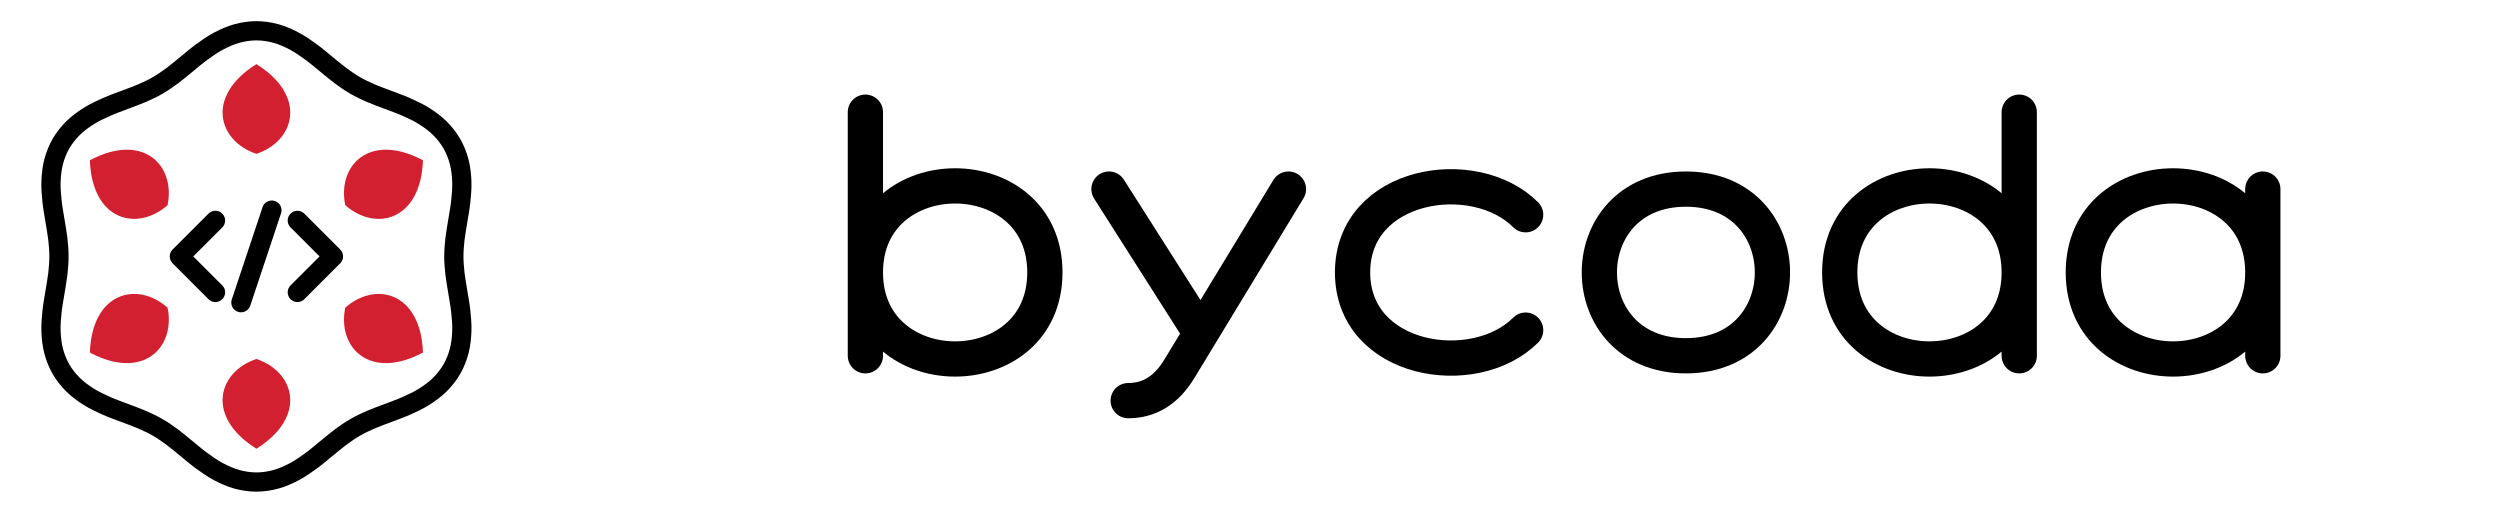
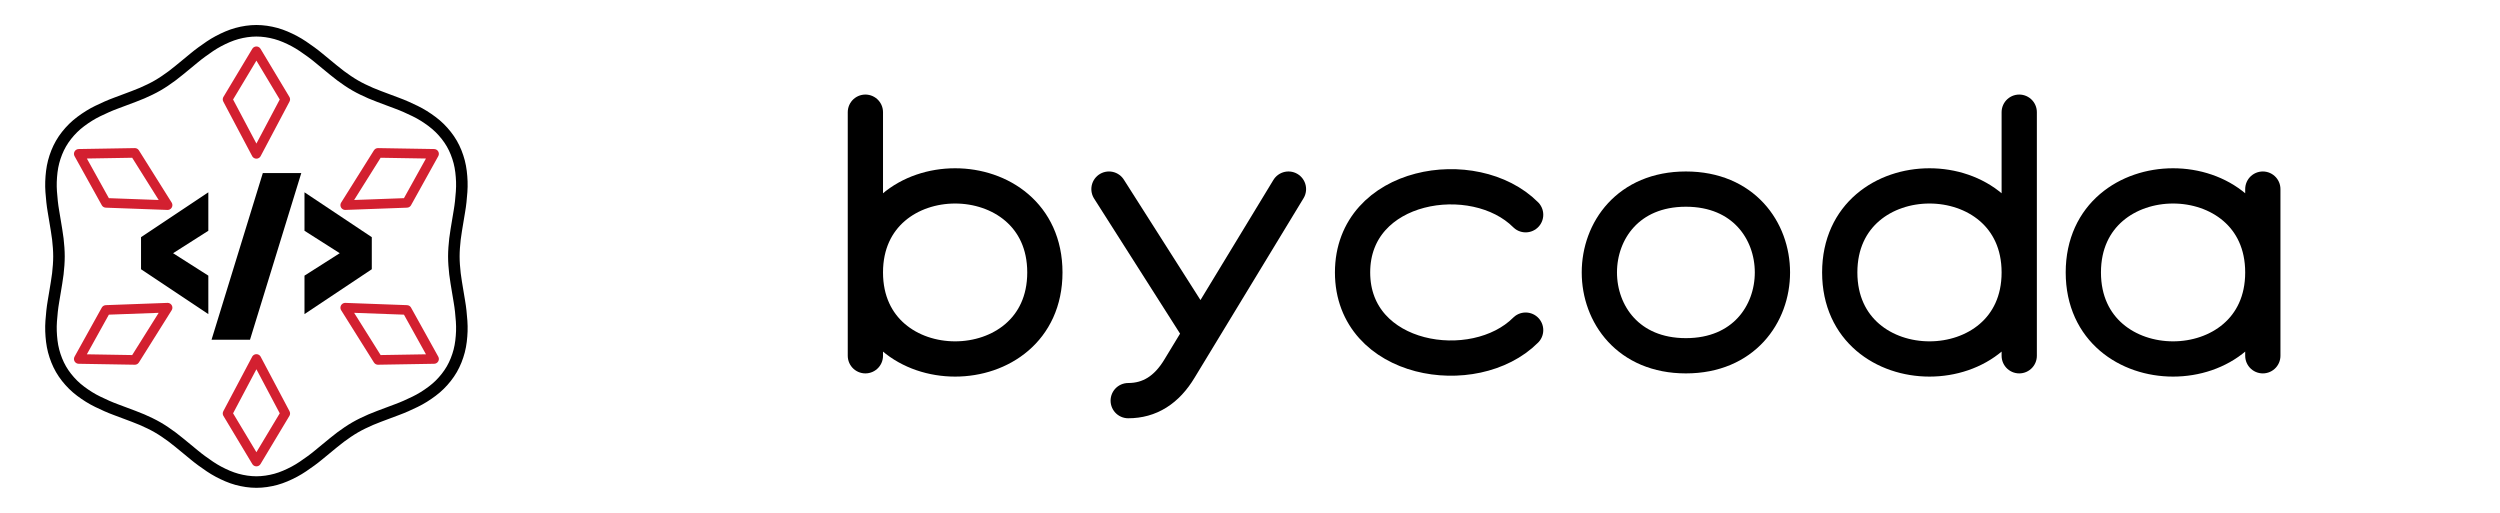
<svg xmlns="http://www.w3.org/2000/svg" width="390" height="80" viewBox="0 0 390 80" role="img" aria-label="bycoda">
  <g fill="none" stroke="#000000" stroke-linecap="round" stroke-linejoin="round">
-     <path d="M40.000 4.800C41.014 4.800 42.055 4.958 43.042 5.228C44.029 5.497 45.005 5.935 45.921 6.418C46.838 6.901 47.710 7.523 48.541 8.124C49.373 8.725 50.144 9.408 50.910 10.024C51.677 10.639 52.393 11.268 53.141 11.819C53.889 12.369 54.618 12.875 55.400 13.326C56.182 13.778 56.984 14.156 57.835 14.529C58.686 14.901 59.588 15.207 60.505 15.563C61.421 15.919 62.398 16.246 63.335 16.665C64.271 17.085 65.246 17.529 66.122 18.081C66.998 18.633 67.866 19.259 68.593 19.979C69.320 20.699 69.977 21.522 70.484 22.400C70.991 23.278 71.375 24.259 71.635 25.248C71.895 26.238 72.003 27.302 72.044 28.337C72.084 29.372 71.980 30.438 71.876 31.459C71.771 32.480 71.565 33.489 71.415 34.461C71.266 35.432 71.079 36.367 70.976 37.290C70.874 38.213 70.800 39.097 70.800 40.000C70.800 40.903 70.874 41.787 70.976 42.710C71.079 43.633 71.266 44.568 71.415 45.539C71.565 46.511 71.771 47.520 71.876 48.541C71.980 49.562 72.084 50.628 72.044 51.663C72.003 52.698 71.895 53.762 71.635 54.752C71.375 55.741 70.991 56.722 70.484 57.600C69.977 58.478 69.320 59.301 68.593 60.021C67.866 60.741 66.998 61.367 66.122 61.919C65.246 62.471 64.271 62.915 63.335 63.335C62.398 63.754 61.421 64.081 60.505 64.437C59.588 64.793 58.686 65.099 57.835 65.471C56.984 65.844 56.182 66.222 55.400 66.674C54.618 67.125 53.889 67.631 53.141 68.181C52.393 68.732 51.677 69.361 50.910 69.976C50.144 70.592 49.373 71.275 48.541 71.876C47.710 72.477 46.838 73.099 45.921 73.582C45.005 74.065 44.029 74.503 43.042 74.772C42.055 75.042 41.014 75.200 40.000 75.200C38.986 75.200 37.945 75.042 36.958 74.772C35.971 74.503 34.995 74.065 34.079 73.582C33.162 73.099 32.290 72.477 31.459 71.876C30.627 71.275 29.856 70.592 29.090 69.976C28.323 69.361 27.607 68.732 26.859 68.181C26.111 67.631 25.382 67.125 24.600 66.674C23.818 66.222 23.016 65.844 22.165 65.471C21.314 65.099 20.412 64.793 19.495 64.437C18.579 64.081 17.602 63.754 16.665 63.335C15.729 62.915 14.754 62.471 13.878 61.919C13.002 61.367 12.134 60.741 11.407 60.021C10.680 59.301 10.023 58.478 9.516 57.600C9.009 56.722 8.625 55.741 8.365 54.752C8.105 53.762 7.997 52.698 7.956 51.663C7.916 50.628 8.020 49.562 8.124 48.541C8.229 47.520 8.435 46.511 8.585 45.539C8.734 44.568 8.921 43.633 9.024 42.710C9.126 41.787 9.200 40.903 9.200 40.000C9.200 39.097 9.126 38.213 9.024 37.290C8.921 36.367 8.734 35.432 8.585 34.461C8.435 33.489 8.229 32.480 8.124 31.459C8.020 30.438 7.916 29.372 7.956 28.337C7.997 27.302 8.105 26.238 8.365 25.248C8.625 24.259 9.009 23.278 9.516 22.400C10.023 21.522 10.680 20.699 11.407 19.979C12.134 19.259 13.002 18.633 13.878 18.081C14.754 17.529 15.729 17.085 16.665 16.665C17.602 16.246 18.579 15.919 19.495 15.563C20.412 15.207 21.314 14.901 22.165 14.529C23.016 14.156 23.818 13.778 24.600 13.326C25.382 12.875 26.111 12.369 26.859 11.819C27.607 11.268 28.323 10.639 29.090 10.024C29.856 9.408 30.627 8.725 31.459 8.124C32.290 7.523 33.162 6.901 34.079 6.418C34.995 5.935 35.971 5.497 36.958 5.228C37.945 4.958 38.986 4.800 40.000 4.800Z" stroke-width="3" />
-     <path transform="rotate(0 40 40)" fill="#D32030" stroke="none" d="M40 10C32 15 34 22 40 24C46 22 48 15 40 10Z" />
-     <path transform="rotate(60 40 40)" fill="#D32030" stroke="none" d="M40 10C32 15 34 22 40 24C46 22 48 15 40 10Z" />
-     <path transform="rotate(120 40 40)" fill="#D32030" stroke="none" d="M40 10C32 15 34 22 40 24C46 22 48 15 40 10Z" />
-     <path transform="rotate(180 40 40)" fill="#D32030" stroke="none" d="M40 10C32 15 34 22 40 24C46 22 48 15 40 10Z" />
-     <path transform="rotate(240 40 40)" fill="#D32030" stroke="none" d="M40 10C32 15 34 22 40 24C46 22 48 15 40 10Z" />
-     <path transform="rotate(300 40 40)" fill="#D32030" stroke="none" d="M40 10C32 15 34 22 40 24C46 22 48 15 40 10Z" />
-     <path transform="translate(8 8) scale(.8)" stroke-width="3.8" d="M32 33l-7 7 7 7M48 33l7 7-7 7M43 31l-6 18" />
+     <path d="M40.000 4.800C41.014 4.800 42.055 4.958 43.042 5.228C44.029 5.497 45.005 5.935 45.921 6.418C46.838 6.901 47.710 7.523 48.541 8.124C49.373 8.725 50.144 9.408 50.910 10.024C51.677 10.639 52.393 11.268 53.141 11.819C53.889 12.369 54.618 12.875 55.400 13.326C56.182 13.778 56.984 14.156 57.835 14.529C58.686 14.901 59.588 15.207 60.505 15.563C61.421 15.919 62.398 16.246 63.335 16.665C64.271 17.085 65.246 17.529 66.122 18.081C66.998 18.633 67.866 19.259 68.593 19.979C69.320 20.699 69.977 21.522 70.484 22.400C70.991 23.278 71.375 24.259 71.635 25.248C71.895 26.238 72.003 27.302 72.044 28.337C72.084 29.372 71.980 30.438 71.876 31.459C71.771 32.480 71.565 33.489 71.415 34.461C71.266 35.432 71.079 36.367 70.976 37.290C70.874 38.213 70.800 39.097 70.800 40.000C70.800 40.903 70.874 41.787 70.976 42.710C71.079 43.633 71.266 44.568 71.415 45.539C71.565 46.511 71.771 47.520 71.876 48.541C71.980 49.562 72.084 50.628 72.044 51.663C72.003 52.698 71.895 53.762 71.635 54.752C71.375 55.741 70.991 56.722 70.484 57.600C69.977 58.478 69.320 59.301 68.593 60.021C67.866 60.741 66.998 61.367 66.122 61.919C65.246 62.471 64.271 62.915 63.335 63.335C62.398 63.754 61.421 64.081 60.505 64.437C59.588 64.793 58.686 65.099 57.835 65.471C56.984 65.844 56.182 66.222 55.400 66.674C54.618 67.125 53.889 67.631 53.141 68.181C52.393 68.732 51.677 69.361 50.910 69.976C50.144 70.592 49.373 71.275 48.541 71.876C47.710 72.477 46.838 73.099 45.921 73.582C45.005 74.065 44.029 74.503 43.042 74.772C42.055 75.042 41.014 75.200 40.000 75.200C38.986 75.200 37.945 75.042 36.958 74.772C35.971 74.503 34.995 74.065 34.079 73.582C33.162 73.099 32.290 72.477 31.459 71.876C30.627 71.275 29.856 70.592 29.090 69.976C28.323 69.361 27.607 68.732 26.859 68.181C26.111 67.631 25.382 67.125 24.600 66.674C23.818 66.222 23.016 65.844 22.165 65.471C21.314 65.099 20.412 64.793 19.495 64.437C18.579 64.081 17.602 63.754 16.665 63.335C15.729 62.915 14.754 62.471 13.878 61.919C13.002 61.367 12.134 60.741 11.407 60.021C10.680 59.301 10.023 58.478 9.516 57.600C9.009 56.722 8.625 55.741 8.365 54.752C8.105 53.762 7.997 52.698 7.956 51.663C7.916 50.628 8.020 49.562 8.124 48.541C8.229 47.520 8.435 46.511 8.585 45.539C8.734 44.568 8.921 43.633 9.024 42.710C9.126 41.787 9.200 40.903 9.200 40.000C9.200 39.097 9.126 38.213 9.024 37.290C8.921 36.367 8.734 35.432 8.585 34.461C8.435 33.489 8.229 32.480 8.124 31.459C8.020 30.438 7.916 29.372 7.956 28.337C7.997 27.302 8.105 26.238 8.365 25.248C8.625 24.259 9.009 23.278 9.516 22.400C10.023 21.522 10.680 20.699 11.407 19.979C12.134 19.259 13.002 18.633 13.878 18.081C14.754 17.529 15.729 17.085 16.665 16.665C17.602 16.246 18.579 15.919 19.495 15.563C20.412 15.207 21.314 14.901 22.165 14.529C23.016 14.156 23.818 13.778 24.600 13.326C25.382 12.875 26.111 12.369 26.859 11.819C27.607 11.268 28.323 10.639 29.090 10.024C29.856 9.408 30.627 8.725 31.459 8.124C32.290 7.523 33.162 6.901 34.079 6.418C34.995 5.935 35.971 5.497 36.958 5.228C37.945 4.958 38.986 4.800 40.000 4.800Z" stroke-width="1.8" />
+     <path data-tea-drop="0" stroke="#D32030" transform="rotate(0 40 40)" stroke-width="1.5" d="M40 8L44.5 15.5L40 24L35.5 15.5Z" />
+     <path data-tea-drop="1" stroke="#D32030" transform="rotate(60 40 40)" stroke-width="1.5" d="M40 8L44.5 15.5L40 24L35.5 15.5Z" />
+     <path data-tea-drop="2" stroke="#D32030" transform="rotate(120 40 40)" stroke-width="1.5" d="M40 8L44.5 15.5L40 24L35.5 15.5Z" />
+     <path data-tea-drop="3" stroke="#D32030" transform="rotate(180 40 40)" stroke-width="1.5" d="M40 8L44.5 15.5L40 24L35.5 15.5Z" />
+     <path data-tea-drop="4" stroke="#D32030" transform="rotate(240 40 40)" stroke-width="1.5" d="M40 8L44.5 15.5L40 24L35.5 15.5Z" />
+     <path data-tea-drop="5" stroke="#D32030" transform="rotate(300 40 40)" stroke-width="1.5" d="M40 8L44.5 15.5L40 24L35.5 15.5Z" />
+     <path fill="#000000" stroke="none" d="M32.5 30L22 37V42L32.5 49V43L27 39.5L32.5 36ZM47.5 30L58 37V42L47.5 49V43L53 39.5L47.5 36ZM41 27H47L39 53H33Z" />
  </g>
  <g transform="translate(104 12)">
    <g transform="translate(0 -0.5)" fill="none" stroke="#000000" stroke-width="5.5" stroke-linecap="round" stroke-linejoin="round">
      <path transform="translate(31 0)" d="M0 6V44 M0 31C0 13 28 13 28 31S0 49 0 31Z" />
      <path transform="translate(69 0)" d="M0 18L14 40 M28 18L11 46Q8 51 3 51" />
      <path transform="translate(107 0)" d="M27 22C19 14 0 17 0 31S19 48 27 40" />
      <path transform="translate(145 0)" d="M14 18C32 18 32 44 14 44S-4 18 14 18Z" />
      <path transform="translate(183 0)" d="M28 6V44 M28 31C28 13 0 13 0 31S28 49 28 31Z" />
      <path transform="translate(221 0)" d="M28 18V44 M28 31C28 13 0 13 0 31S28 49 28 31Z" />
    </g>
  </g>
</svg>
